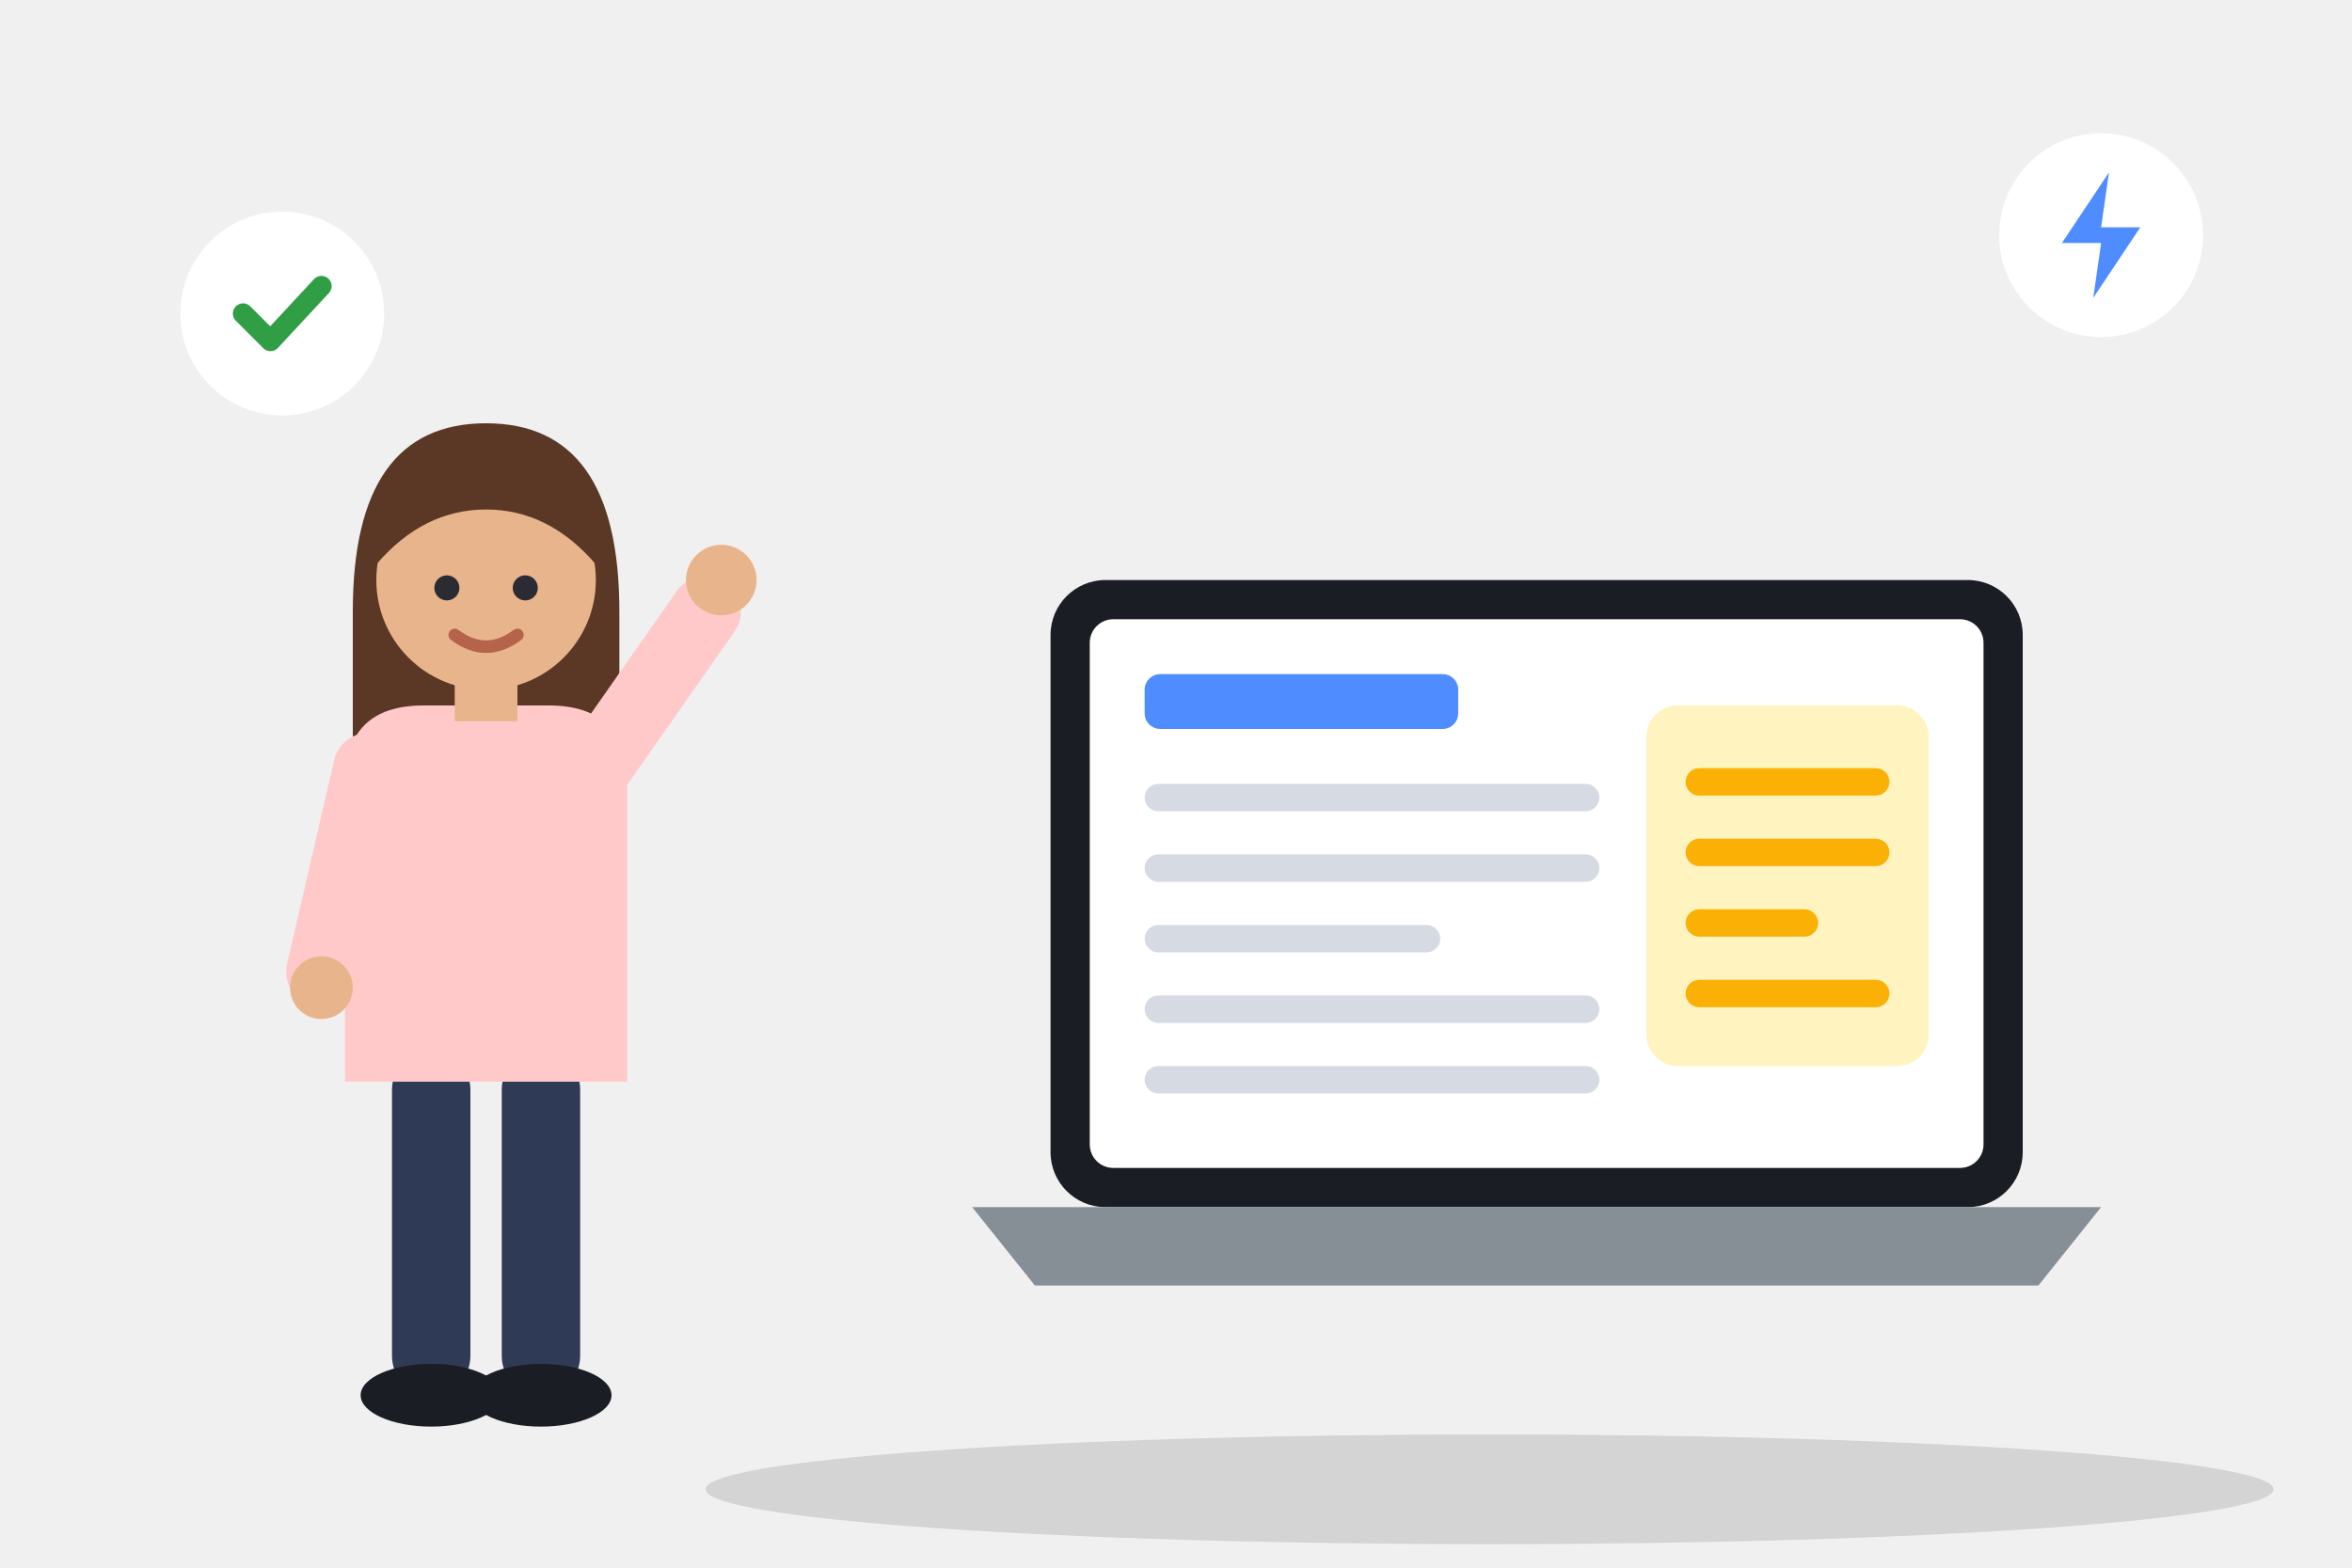
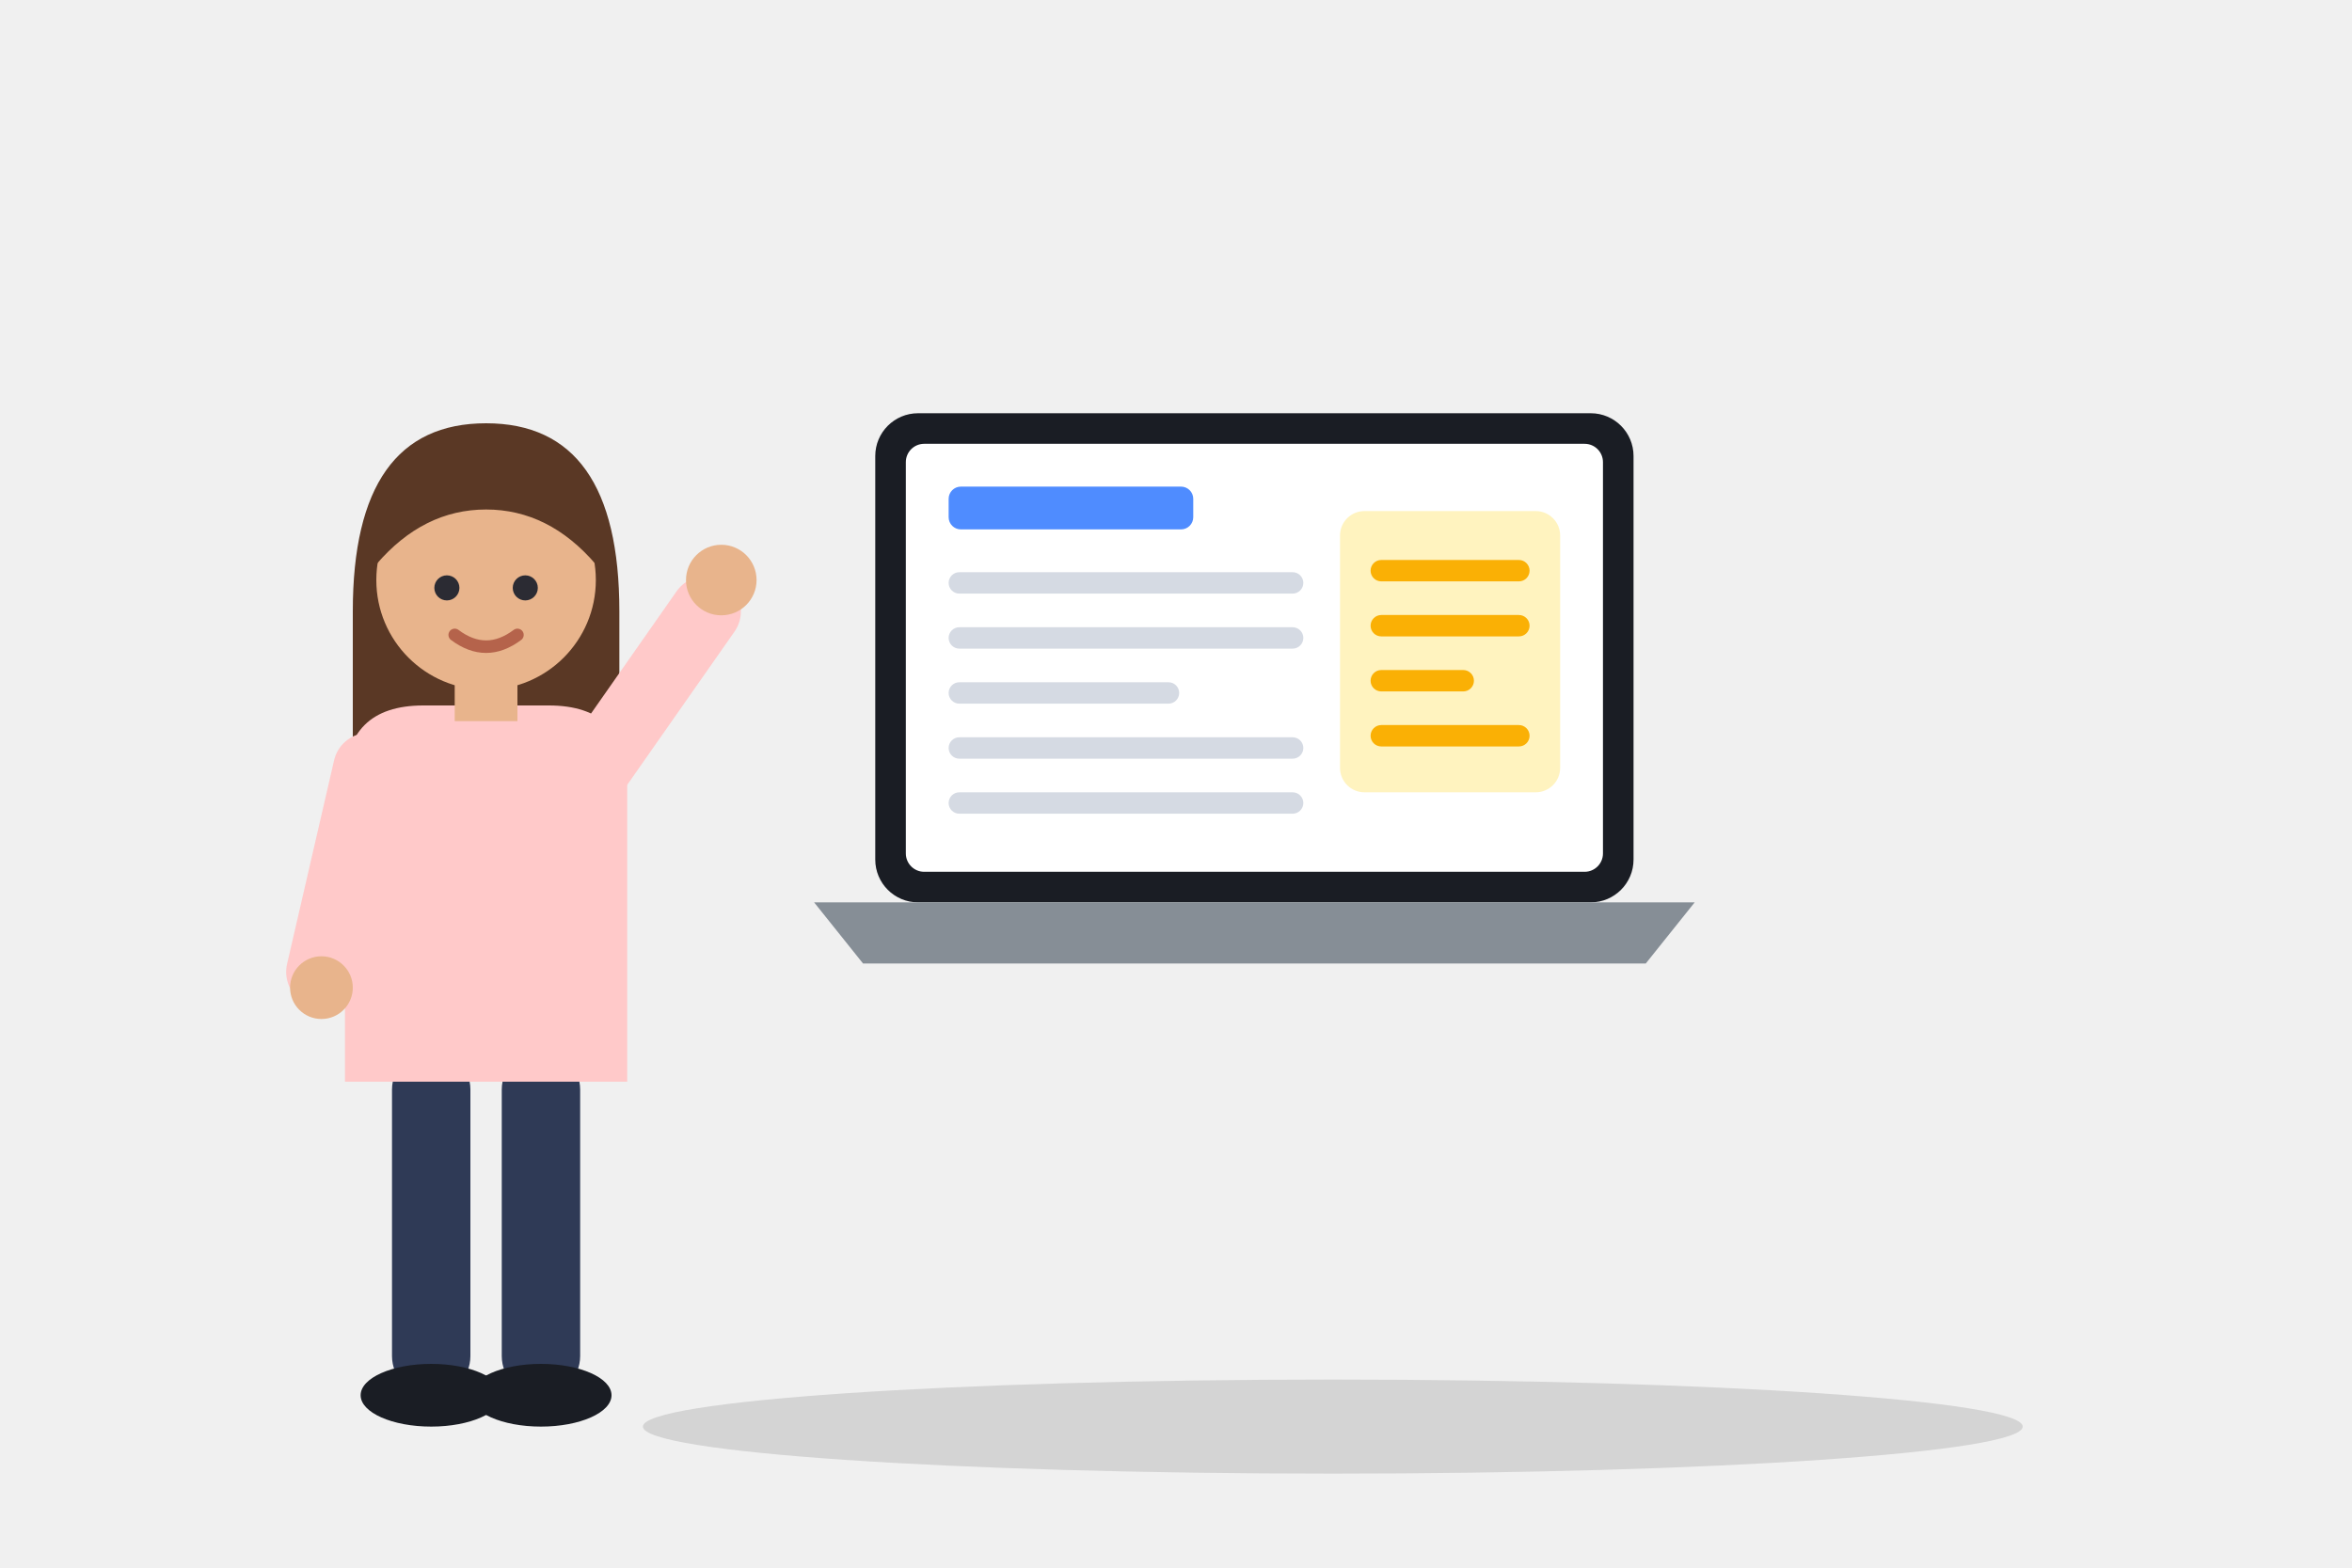
<svg xmlns="http://www.w3.org/2000/svg" viewBox="0 0 300 200" width="300" height="200">
-   <ellipse cx="190" cy="190" rx="100" ry="7" fill="#000" opacity=".12" />
-   <g transform="translate(96 50)">
+   <ellipse cx="170" cy="182" rx="88" ry="6" fill="#000" opacity=".12" />
+   <g transform="translate(82 34) scale(.78)">
    <rect x="38" y="24" width="124" height="80" rx="7" fill="#1A1D24" />
    <rect x="43" y="29" width="114" height="70" rx="3" fill="#fff" />
    <rect x="50" y="36" width="40" height="7" rx="2" fill="#4F8CFF" />
    <rect x="50" y="50" width="58" height="3.5" rx="1.75" fill="#D5DAE3" />
    <rect x="50" y="59" width="58" height="3.5" rx="1.75" fill="#D5DAE3" />
    <rect x="50" y="68" width="37.7" height="3.5" rx="1.75" fill="#D5DAE3" />
    <rect x="50" y="77" width="58" height="3.5" rx="1.75" fill="#D5DAE3" />
    <rect x="50" y="86" width="58" height="3.5" rx="1.75" fill="#D5DAE3" />
    <rect x="114" y="40" width="36" height="46" rx="4" fill="#FFF3BF" />
    <rect x="119" y="48" width="26" height="3.5" rx="1.75" fill="#FAB005" />
    <rect x="119" y="57" width="26" height="3.5" rx="1.75" fill="#FAB005" />
    <rect x="119" y="66" width="16.9" height="3.5" rx="1.75" fill="#FAB005" />
    <rect x="119" y="75" width="26" height="3.5" rx="1.75" fill="#FAB005" />
    <path d="M28 104h144l-8 10H36z" fill="#868E96" />
  </g>
  <path d="M45 78q0-24 17-24t17 24v20h-34z" fill="#5A3825" />
  <rect x="50" y="134" width="10" height="44" rx="5" fill="#2F3A56" />
  <rect x="64" y="134" width="10" height="44" rx="5" fill="#2F3A56" />
  <ellipse cx="55" cy="178" rx="9" ry="4" fill="#1A1D24" />
  <ellipse cx="69" cy="178" rx="9" ry="4" fill="#1A1D24" />
  <path d="M44 100q0-10 10-10h16q10 0 10 10v38h-36z" fill="#FFC9C9" />
  <rect x="58" y="84" width="8" height="8" fill="#E8B48C" />
  <circle cx="62" cy="74" r="14" fill="#E8B48C" />
  <path d="M48 72q0-16 14-16t14 16q-6-7-14-7t-14 7z" fill="#5A3825" />
  <circle cx="57" cy="75" r="1.6" fill="#2B2B33" />
  <circle cx="67" cy="75" r="1.6" fill="#2B2B33" />
  <path d="M58 81q4 3 8 0" fill="none" stroke="#B5634B" stroke-width="1.6" stroke-linecap="round" />
  <path d="M76 98l14-20" stroke="#FFC9C9" stroke-width="9" stroke-linecap="round" />
  <circle cx="92" cy="74" r="4.5" fill="#E8B48C" />
  <path d="M47 98l-6 26" stroke="#FFC9C9" stroke-width="9" stroke-linecap="round" />
  <circle cx="41" cy="126" r="4" fill="#E8B48C" />
-   <circle cx="36" cy="40" r="13" fill="#fff" />
-   <path d="M31 40l3.5 3.5 6.5-7" fill="none" stroke="#2F9E44" stroke-width="2.6" stroke-linecap="round" stroke-linejoin="round" />
-   <circle cx="268" cy="30" r="13" fill="#fff" />
-   <path d="M269 22l-6 9h5l-1 7 6-9h-5z" fill="#4F8CFF" />
</svg>
